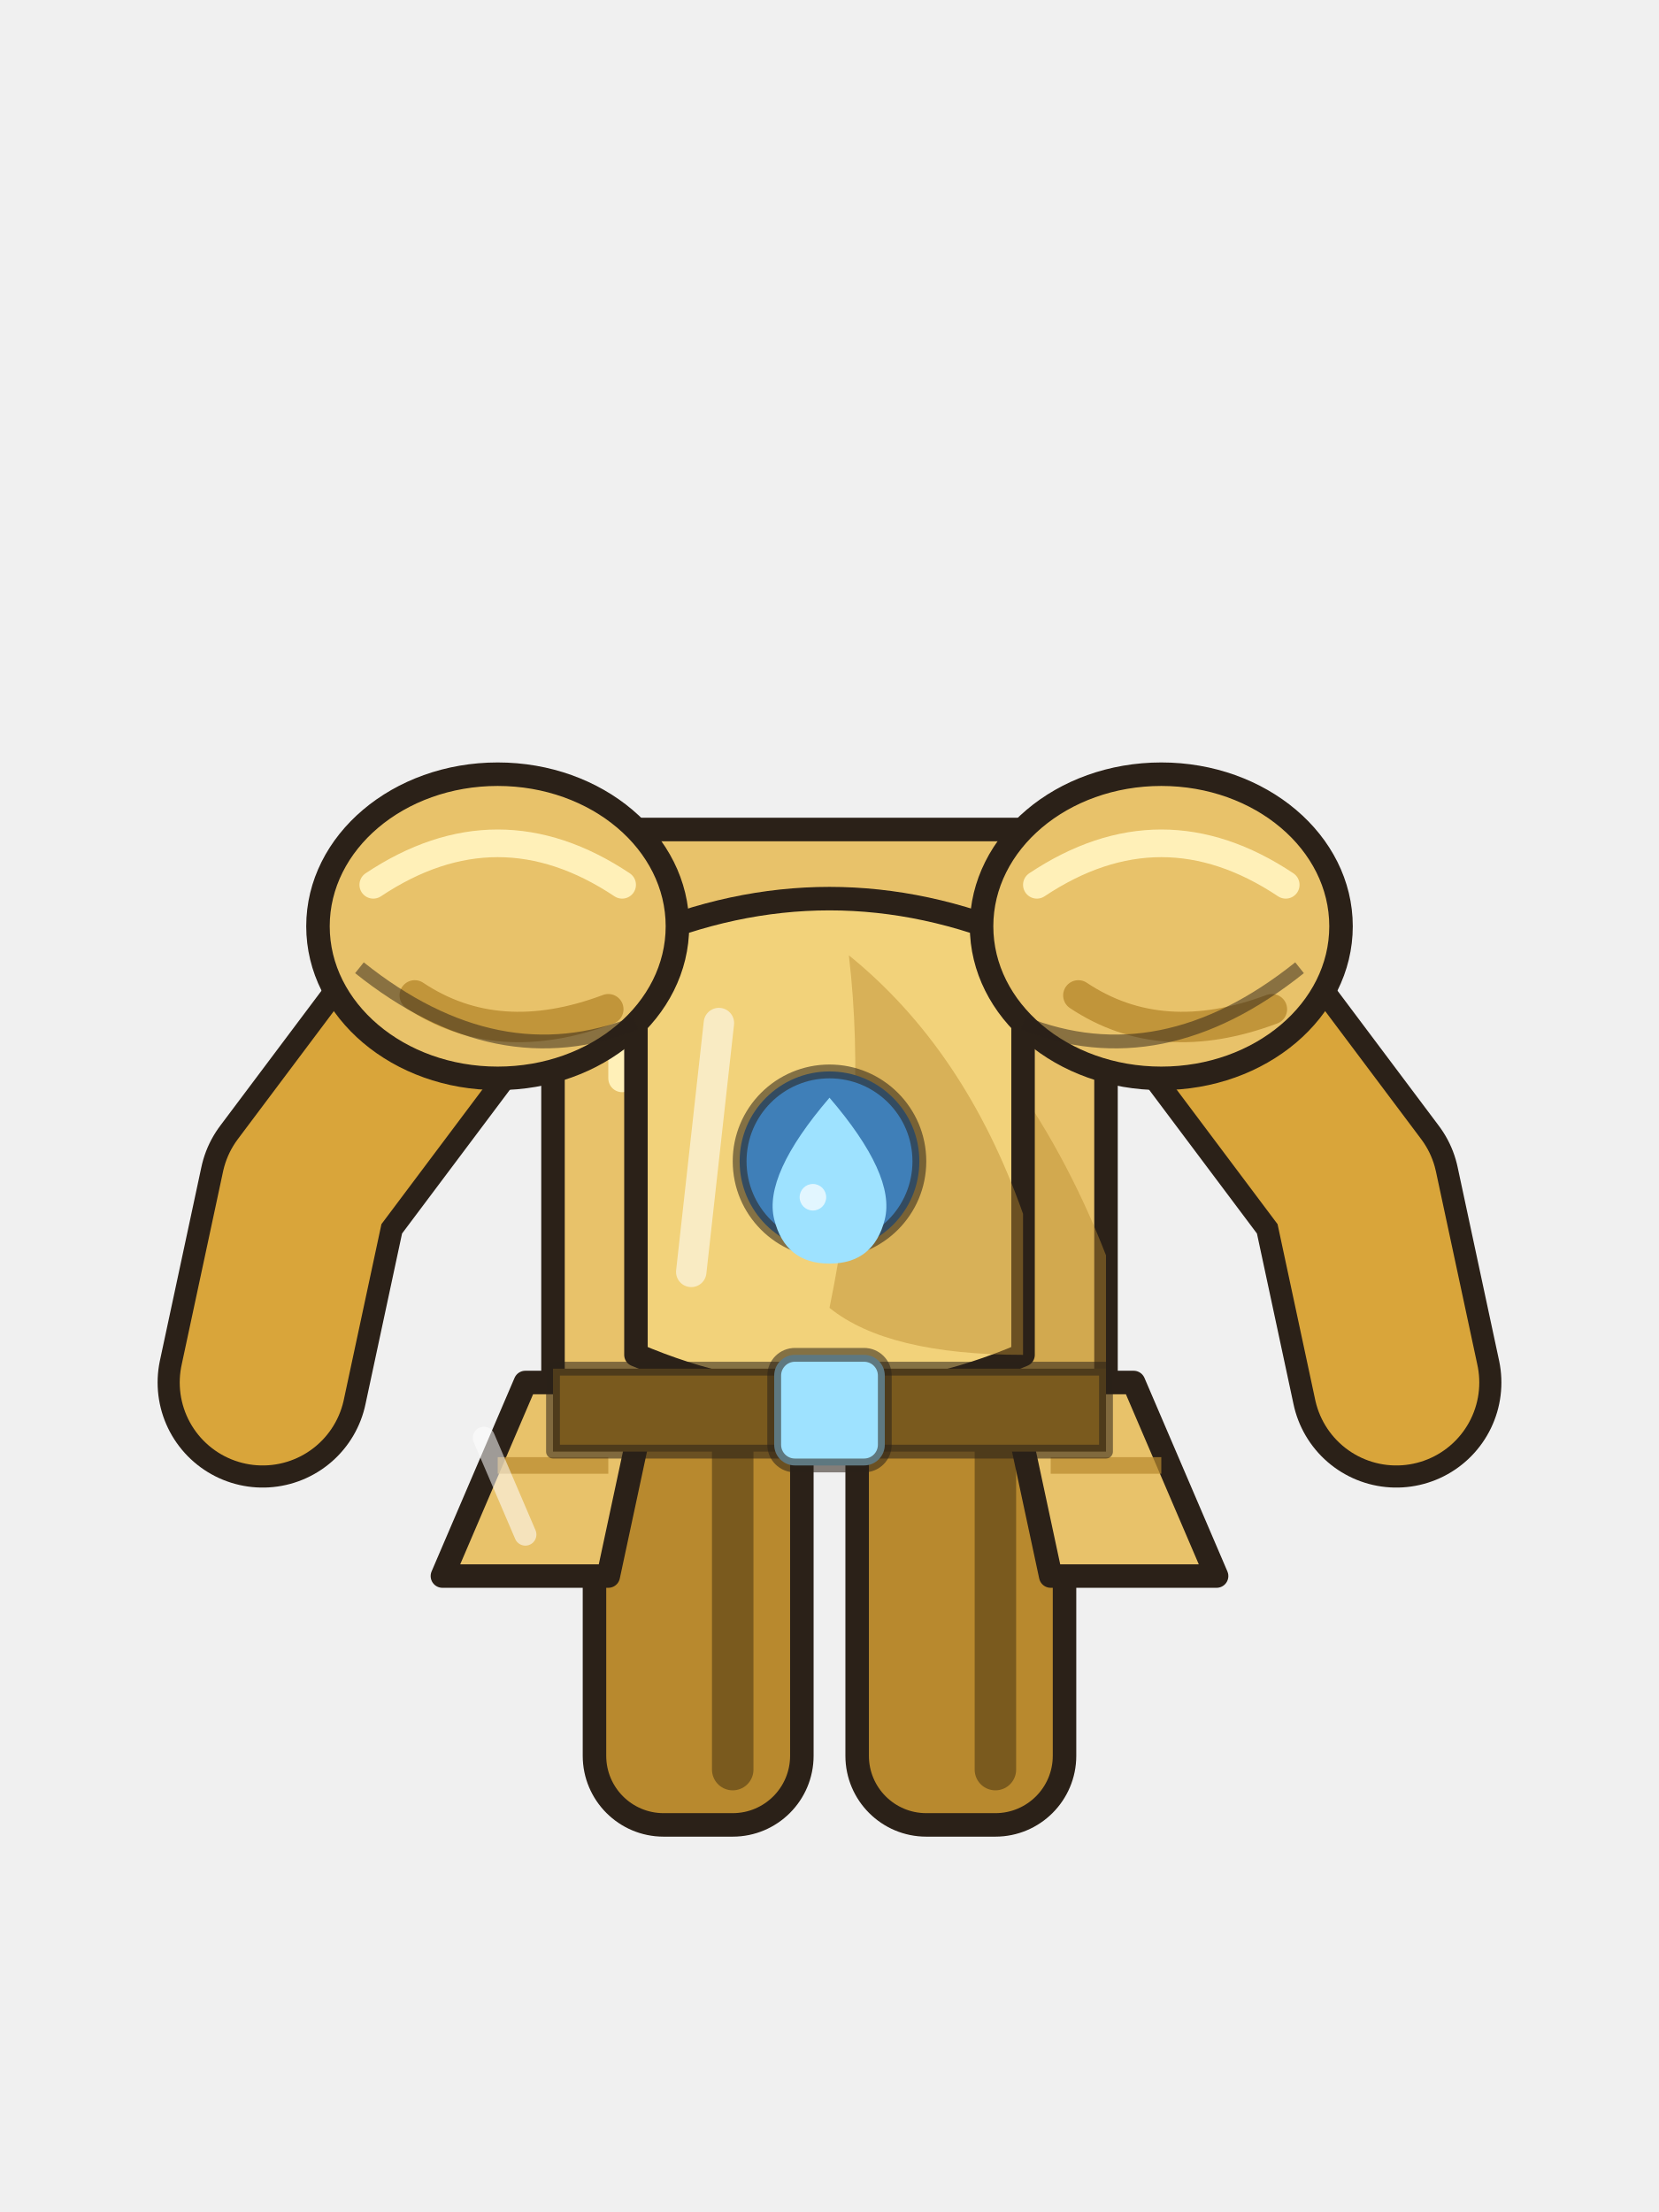
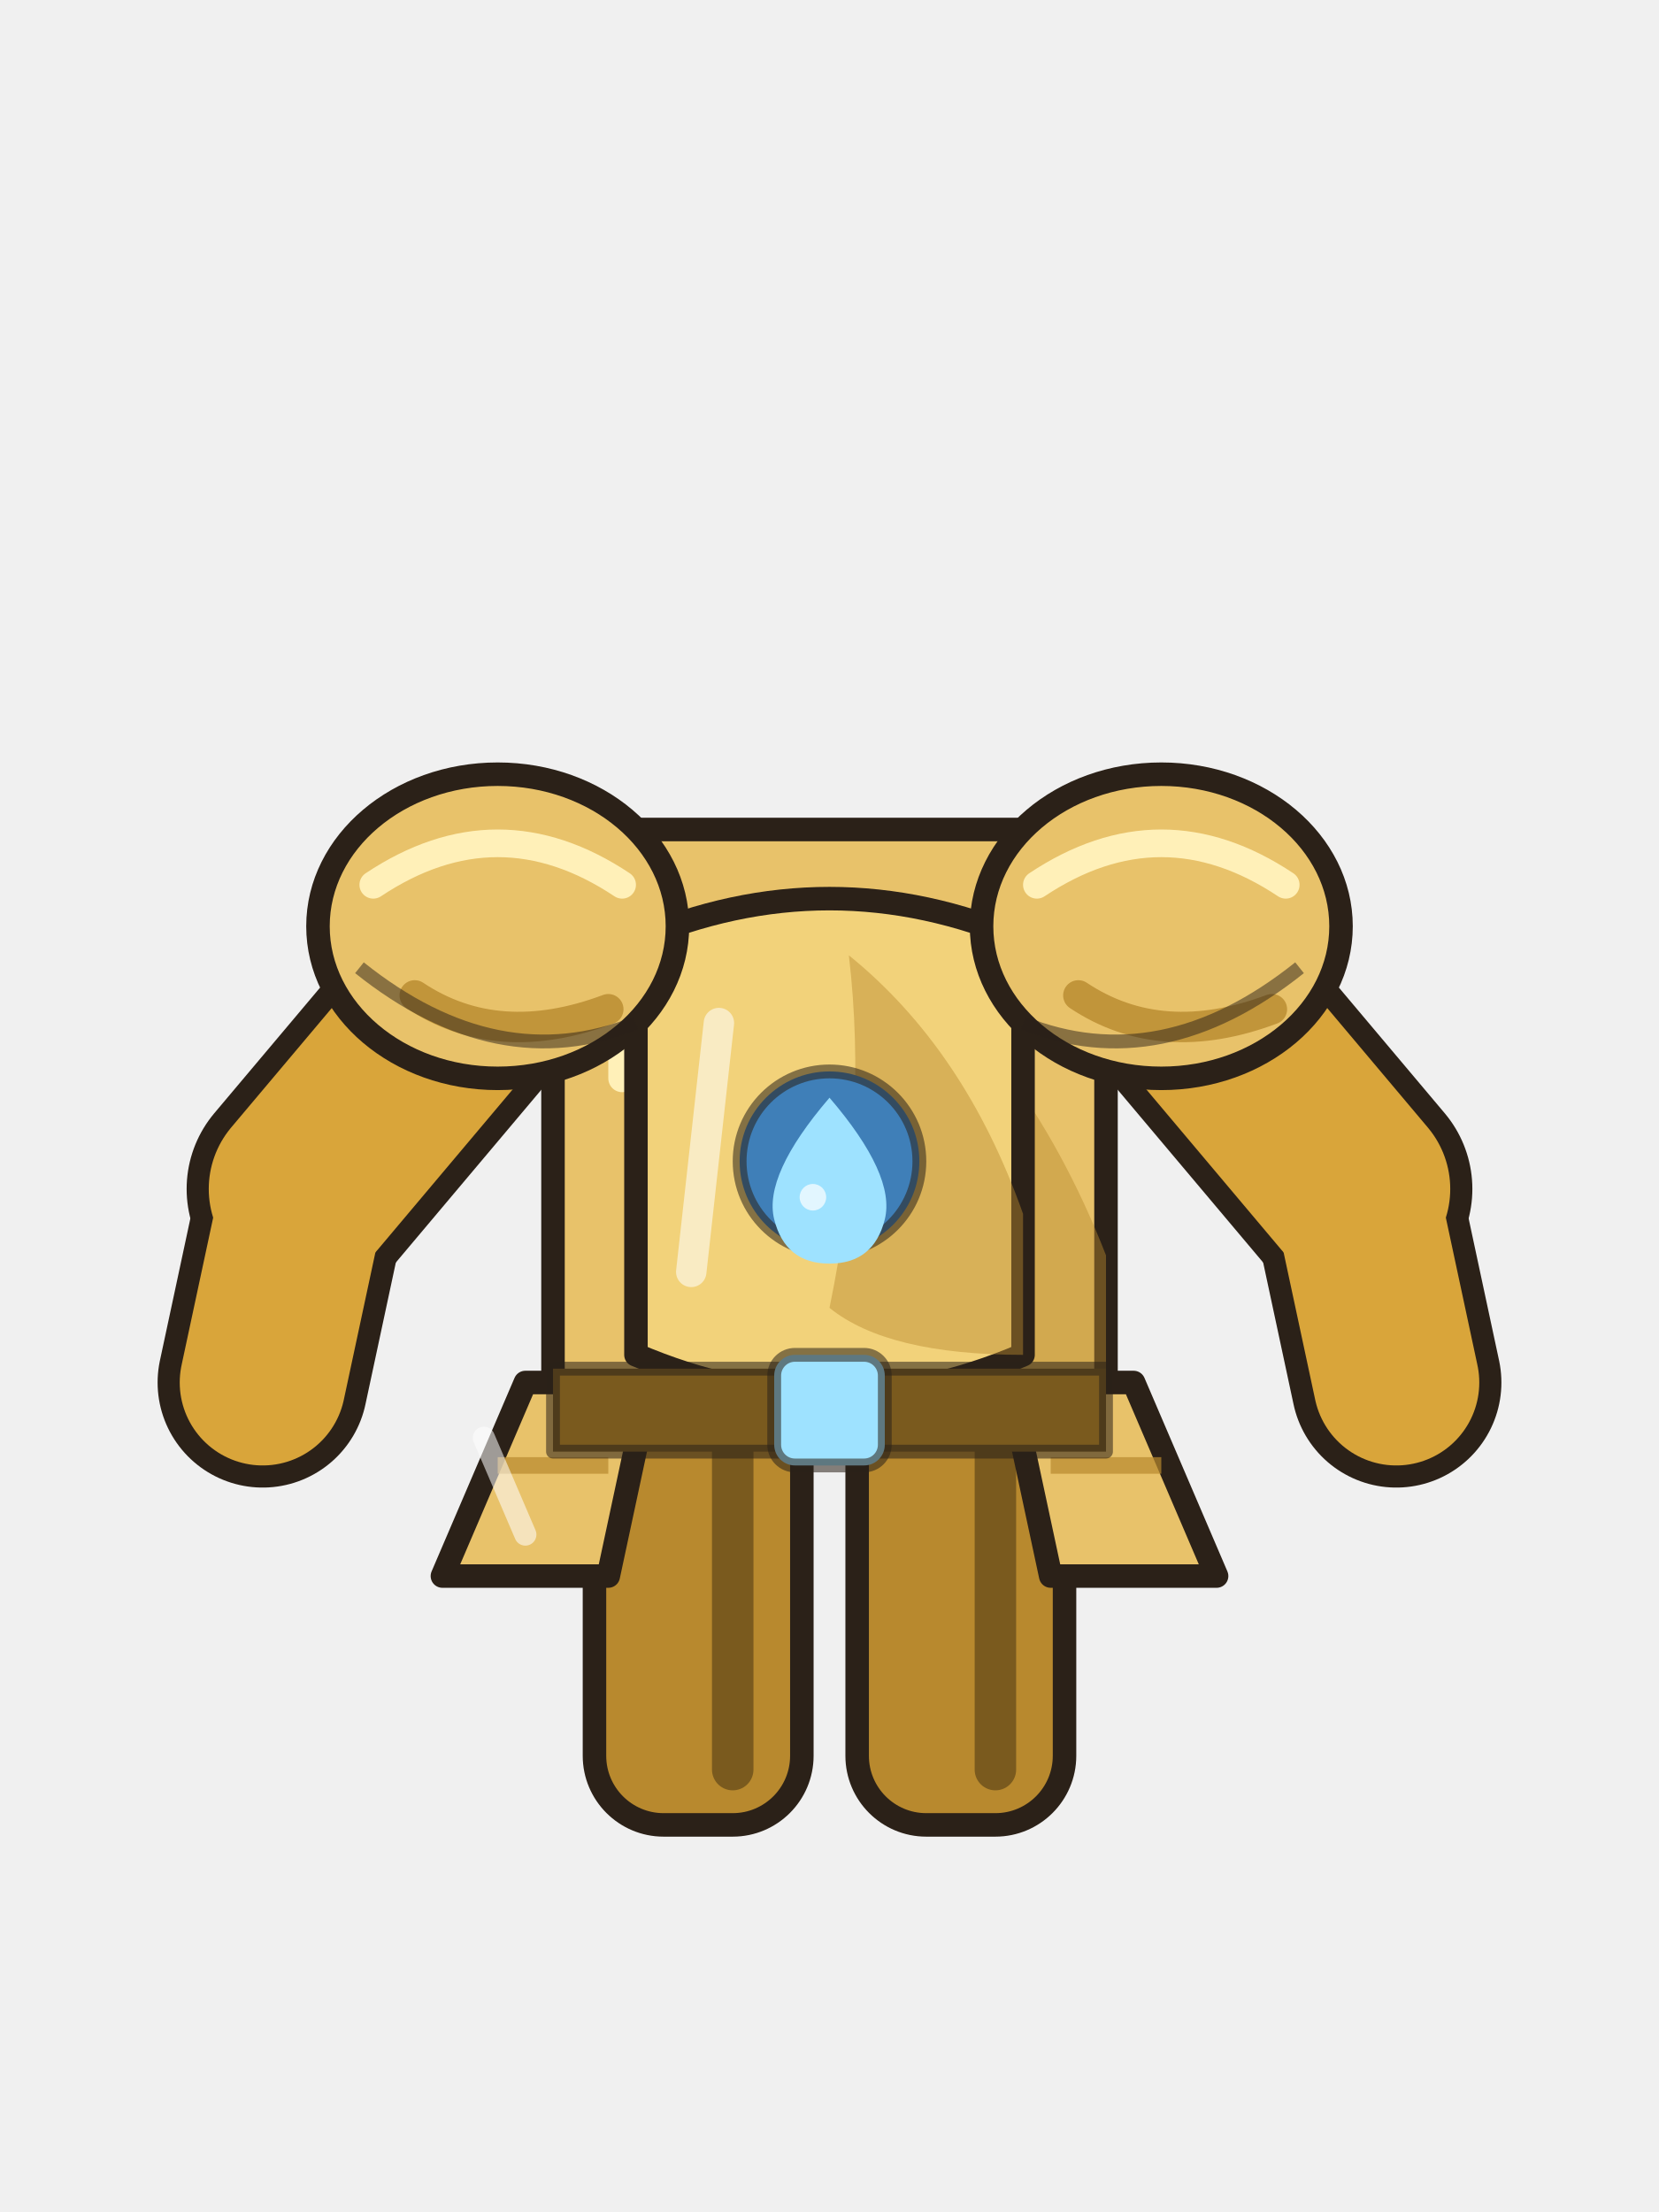
<svg xmlns="http://www.w3.org/2000/svg" width="120" height="160" viewBox="0 0 120 160">
  <rect x="43" y="100" width="15" height="32" rx="5" fill="#b8892e" stroke="#2b2118" stroke-width="1.7" stroke-linejoin="round" stroke-linecap="round" />
  <rect x="62" y="100" width="15" height="32" rx="5" fill="#b8892e" stroke="#2b2118" stroke-width="1.7" stroke-linejoin="round" stroke-linecap="round" />
  <path d="M53,104 v24 M72,104 v24" stroke="#7a5a1e" stroke-width="3" stroke-linecap="round" />
-   <path d="M34,70 L22,86 L19,100" fill="none" stroke="#2b2118" stroke-width="15.2" stroke-linecap="round" stroke-linejoin="round" />
-   <path d="M86,70 L98,86 L101,100" fill="none" stroke="#2b2118" stroke-width="15.2" stroke-linecap="round" stroke-linejoin="round" />
-   <path d="M34,70 L22,86 L19,100" fill="none" stroke="#d9a53a" stroke-width="12" stroke-linecap="round" stroke-linejoin="round" />
-   <path d="M86,70 L98,86 L101,100" fill="none" stroke="#d9a53a" stroke-width="12" stroke-linecap="round" stroke-linejoin="round" />
  <path d="M40,64 q0,-4 4,-4 h32 q4,0 4,4 v36 q0,4 -4,4 h-32 q-4,0 -4,-4z" fill="#e8c26a" stroke="#2b2118" stroke-width="1.7" stroke-linejoin="round" stroke-linecap="round" />
+   <path d="M38,67 L22,86 L19,100" fill="none" stroke="#2b2118" stroke-width="15.2" stroke-linecap="round" stroke-linejoin="round" />
+   <path d="M38,67 L22,86" fill="none" stroke="#2b2118" stroke-width="17" stroke-linecap="round" stroke-linejoin="round" />
+   <path d="M82,67 L98,86 L101,100" fill="none" stroke="#2b2118" stroke-width="15.2" stroke-linecap="round" stroke-linejoin="round" />
+   <path d="M82,67 L98,86" fill="none" stroke="#2b2118" stroke-width="17" stroke-linecap="round" stroke-linejoin="round" />
+   <path d="M38,67 L22,86 L19,100" fill="none" stroke="#d9a53a" stroke-width="12" stroke-linecap="round" stroke-linejoin="round" />
+   <path d="M38,67 L22,86" fill="none" stroke="#d9a53a" stroke-width="13.8" stroke-linecap="round" stroke-linejoin="round" />
+   <path d="M82,67 L98,86 L101,100" fill="none" stroke="#d9a53a" stroke-width="12" stroke-linecap="round" stroke-linejoin="round" />
+   <path d="M82,67 L98,86" fill="none" stroke="#d9a53a" stroke-width="13.8" stroke-linecap="round" stroke-linejoin="round" />
  <path d="M62,66.6 q12,8.8 18,24.2 v13.2 q-14,0 -20,-4.4 q4,-17.6 2,-33z" fill="#b8892e" opacity=".45" />
  <path d="M45,68 v10" stroke="#fff0b8" stroke-width="2" stroke-linecap="round" />
  <path d="M50,88 q3,5 0,11" fill="none" stroke="#b8892e" stroke-width="1.2" stroke-linecap="round" opacity=".7" />
  <path d="M56,88 q3,5 0,11" fill="none" stroke="#b8892e" stroke-width="1.2" stroke-linecap="round" opacity=".7" />
  <path d="M46,68 q14,-6 28,0 v30 q-14,6 -28,0z" fill="#f2d27a" stroke="#2b2118" stroke-width="1.7" stroke-linejoin="round" stroke-linecap="round" />
  <path d="M61.4,69.1 q8.4,6.8 12.6,18.7 v10.2 q-9.8,0 -14,-3.4 q2.8,-13.6 1.4,-25.5z" fill="#b8892e" opacity=".45" />
  <path d="M50,92 L52,74" stroke="#fff" stroke-width="2.2" stroke-linecap="round" opacity=".55" />
  <ellipse cx="36" cy="67" rx="13" ry="11" fill="#e8c26a" stroke="#2b2118" stroke-width="1.7" stroke-linejoin="round" stroke-linecap="round" />
  <ellipse cx="84" cy="67" rx="13" ry="11" fill="#e8c26a" stroke="#2b2118" stroke-width="1.7" stroke-linejoin="round" stroke-linecap="round" />
  <path d="M27,64 q9,-6 18,0 M75,64 q9,-6 18,0" fill="none" stroke="#fff0b8" stroke-width="2" stroke-linecap="round" />
  <path d="M30,72 q6,4 14,1 M78,72 q6,4 14,1" fill="none" stroke="#b8892e" stroke-width="2.2" stroke-linecap="round" opacity=".8" />
  <path d="M26,70 q10,8 20,4 M74,74 q10,4 20,-4" fill="none" stroke="#2b2118" stroke-width="1" stroke-opacity=".5" />
  <path d="M38,100 l-6,14 h12 l3,-14z M82,100 l6,14 h-12 l-3,-14z" fill="#e8c26a" stroke="#2b2118" stroke-width="1.7" stroke-linejoin="round" stroke-linecap="round" />
  <path d="M36,106 h8 M76,106 h8" stroke="#b8892e" stroke-width="1.2" opacity=".7" />
  <path d="M35,104 L38,111" stroke="#fff" stroke-width="1.6" stroke-linecap="round" opacity=".55" />
  <path d="M40,99 h40 v6 h-40z" fill="#7a5a1e" stroke="#2b2118" stroke-width="1" stroke-opacity=".55" stroke-linejoin="round" stroke-linecap="round" />
  <rect x="56" y="98" width="8" height="8" rx="1.5" fill="#9ee2ff" stroke="#2b2118" stroke-width="1" stroke-opacity=".55" stroke-linejoin="round" stroke-linecap="round" />
  <circle cx="60" cy="84" r="6.5" fill="#3f7fb8" stroke="#2b2118" stroke-width="1" stroke-opacity=".55" stroke-linejoin="round" stroke-linecap="round" />
  <g transform="translate(60,85) scale(0.8)">
    <path d="M0,-7 q6,7 5,11 q-1,4 -5,4 q-4,0 -5,-4 q-1,-4 5,-11z" fill="#9ee2ff" />
    <circle cx="-1.5" cy="2" r="1.2" fill="#fff" opacity=".7" />
  </g>
</svg>
